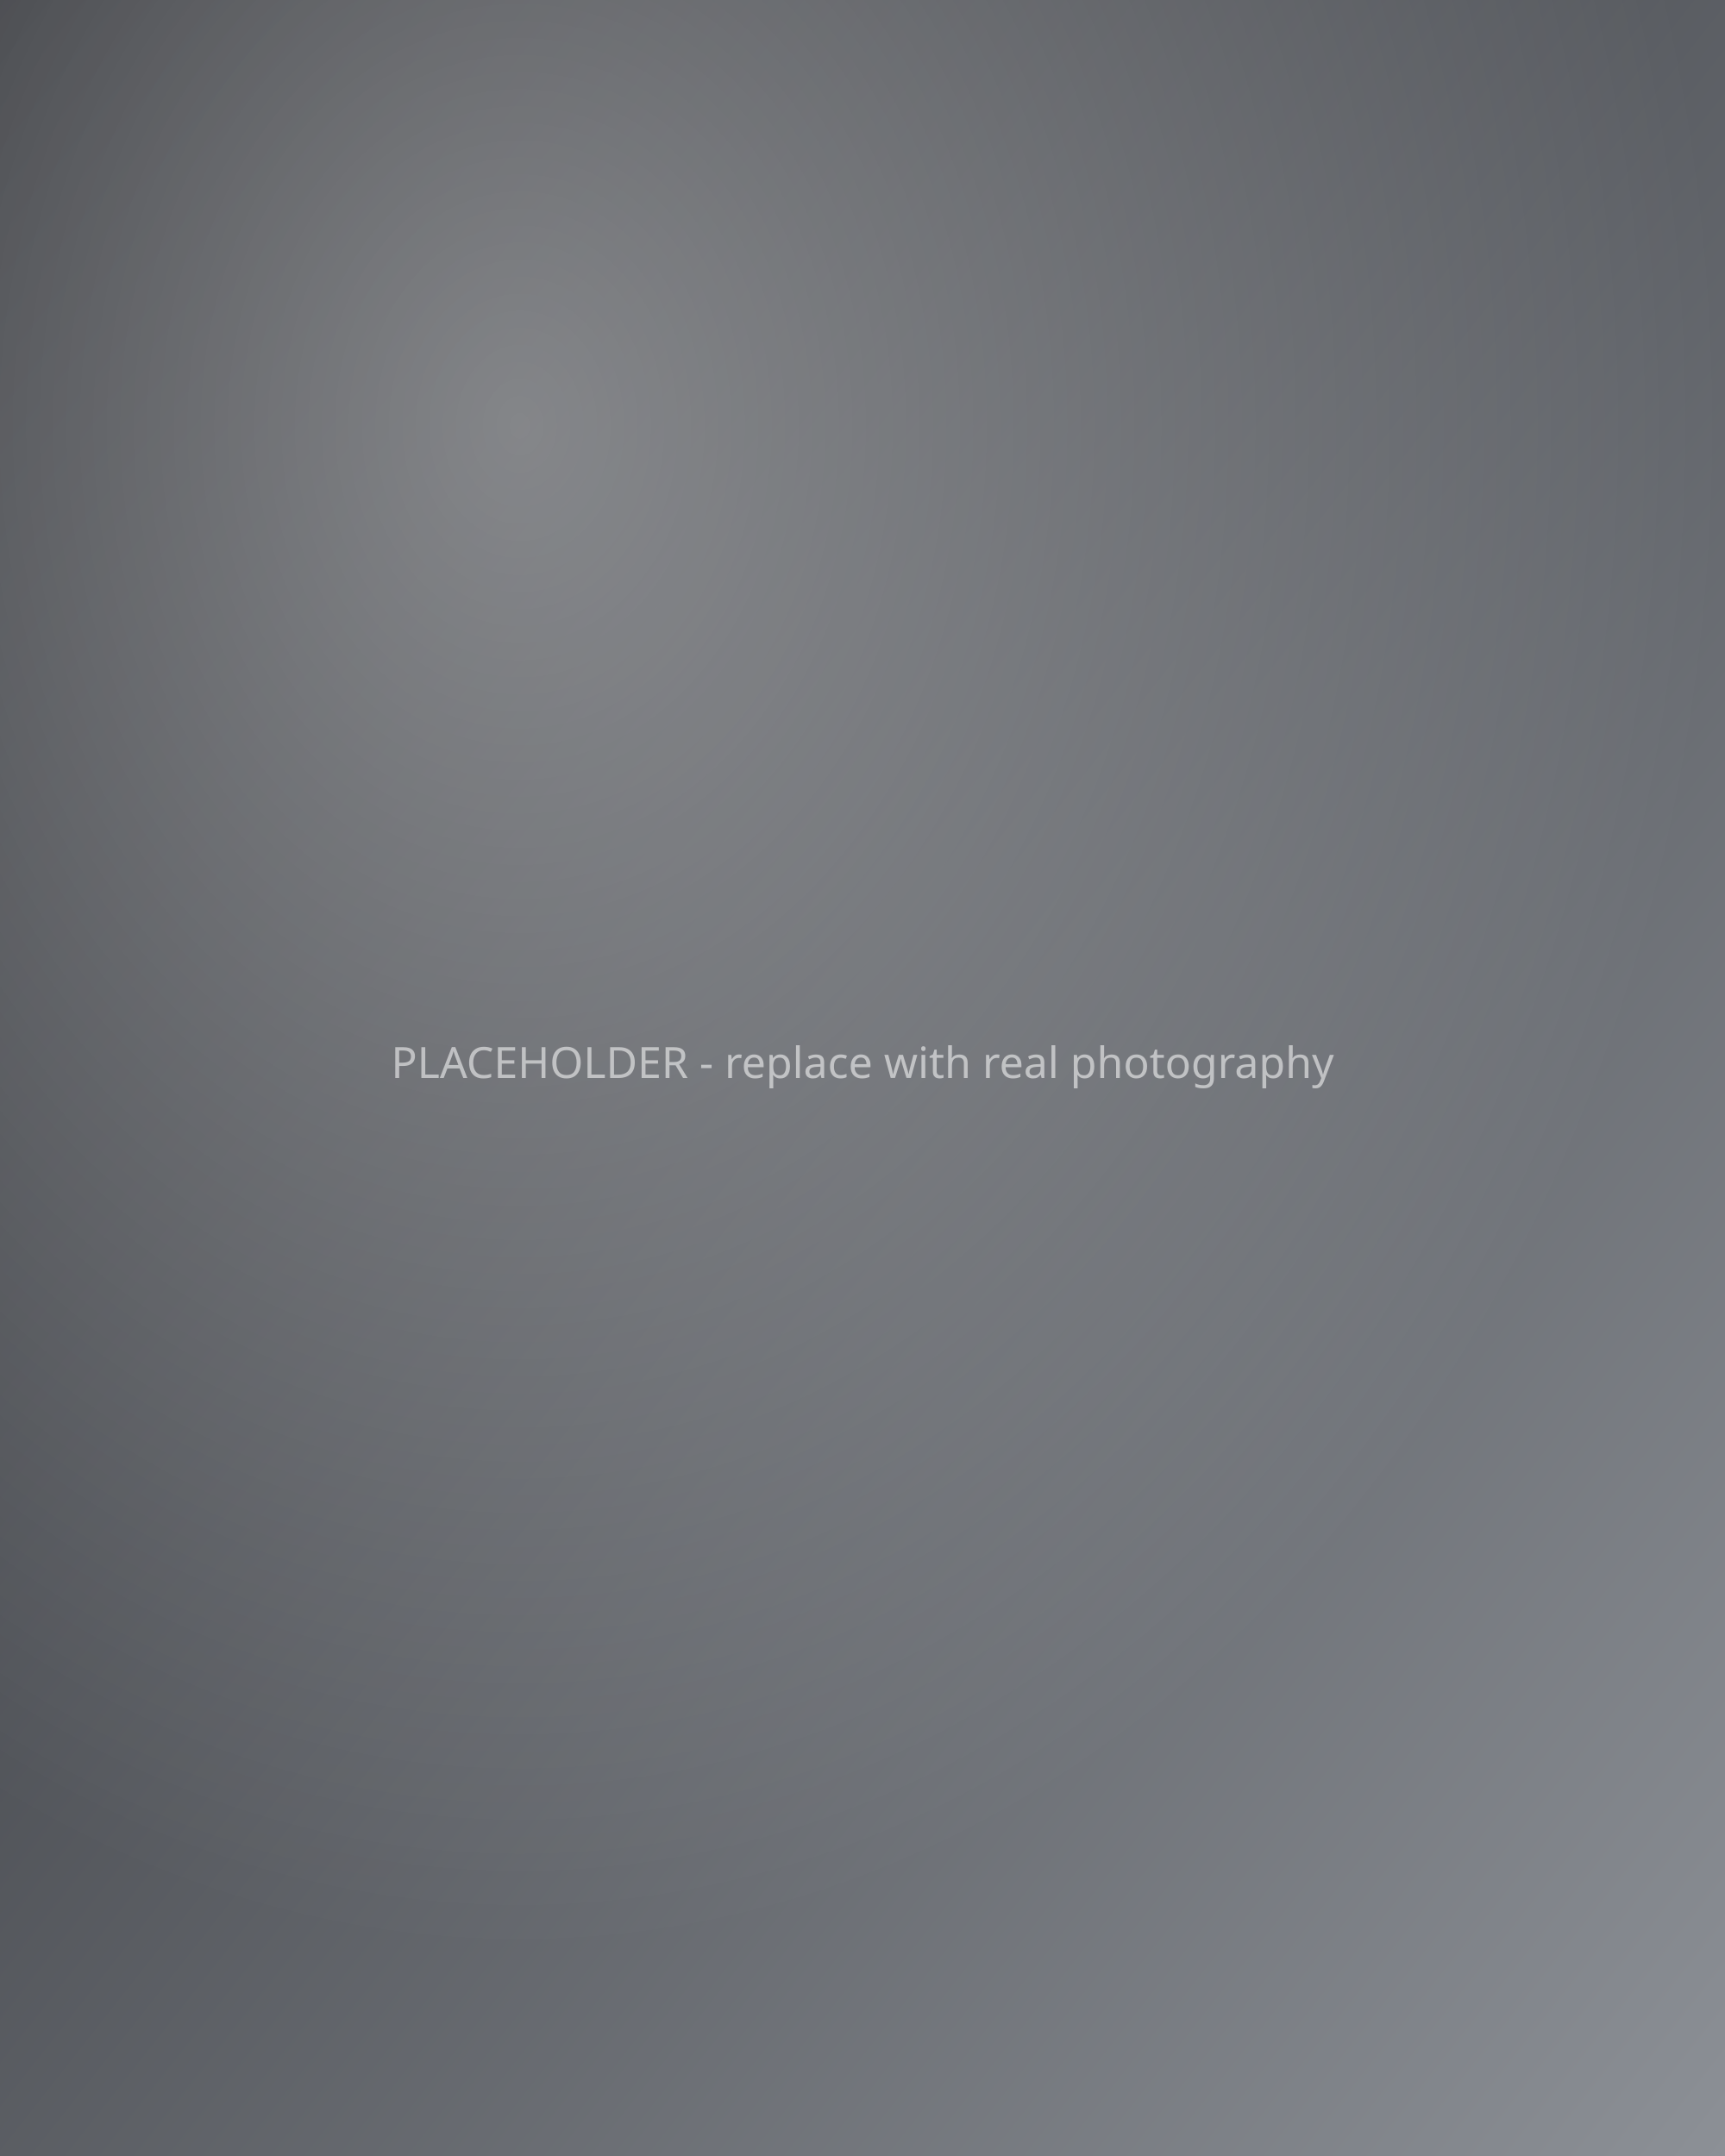
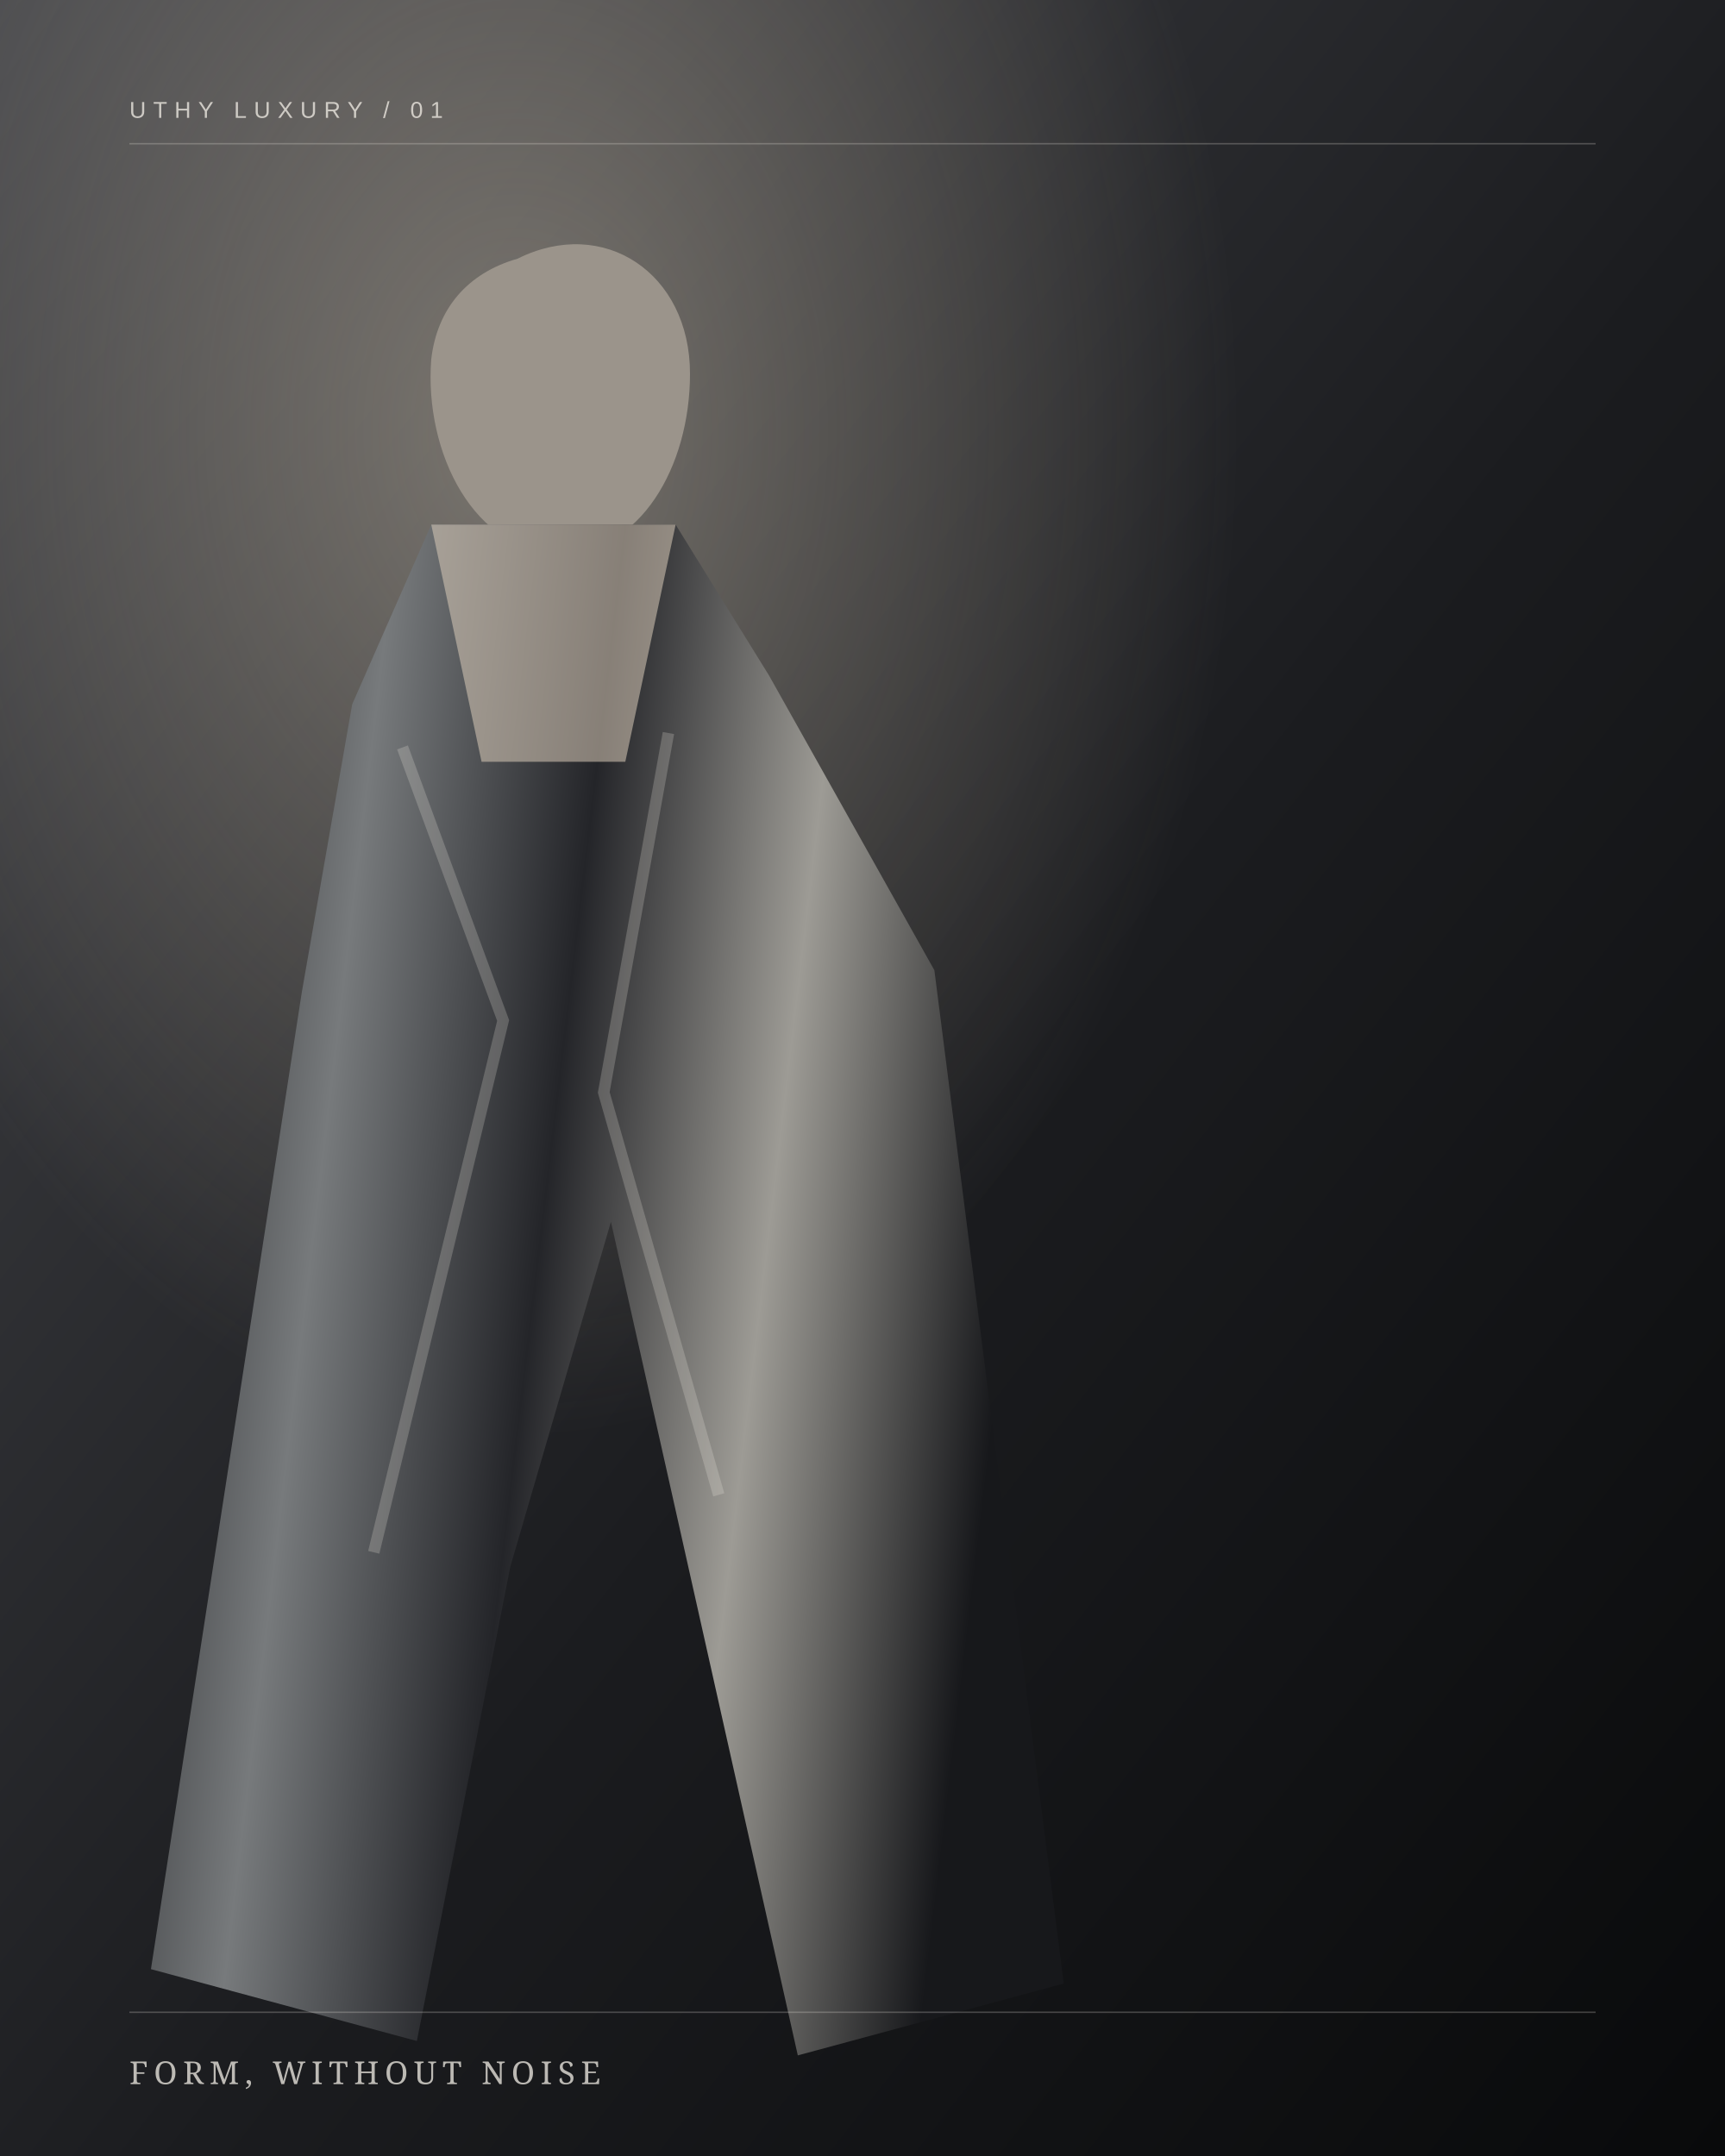
- <svg xmlns="http://www.w3.org/2000/svg" viewBox="0 0 1600 2000" preserveAspectRatio="xMidYMid slice">
+ <svg xmlns="http://www.w3.org/2000/svg" viewBox="0 0 1200 1500" preserveAspectRatio="xMidYMid slice">
  <defs>
-     <linearGradient id="g" x1="0" y1="0" x2="1" y2="1">
-       <stop offset="0" stop-color="#2a2c31" />
-       <stop offset="1" stop-color="#8C9096" />
+     <linearGradient id="bg" x1="0" y1="0" x2="1" y2="1">
+       <stop stop-color="#45464a" />
+       <stop offset=".55" stop-color="#1b1c1f" />
+       <stop offset="1" stop-color="#090a0b" />
    </linearGradient>
-     <radialGradient id="h" cx=".3" cy=".2" r=".7">
-       <stop offset="0" stop-color="#fff" stop-opacity=".35" />
-       <stop offset="1" stop-color="#fff" stop-opacity="0" />
+     <linearGradient id="fabric" x1="0" y1="0" x2="1" y2=".2">
+       <stop stop-color="#17181b" />
+       <stop offset=".26" stop-color="#777a7c" />
+       <stop offset=".5" stop-color="#242529" />
+       <stop offset=".74" stop-color="#9d9b95" />
+       <stop offset="1" stop-color="#17181b" />
+     </linearGradient>
+     <radialGradient id="spot">
+       <stop stop-color="#e6d9c3" stop-opacity=".4" />
+       <stop offset="1" stop-color="#e6d9c3" stop-opacity="0" />
    </radialGradient>
  </defs>
-   <rect width="1600" height="2000" fill="url(#g)" />
-   <rect width="1600" height="2000" fill="url(#h)" />
-   <text x="800" y="1000" text-anchor="middle" font-family="sans-serif" font-size="40" fill="#fff" fill-opacity=".55">PLACEHOLDER - replace with real photography</text>
+   <rect width="1200" height="1500" fill="url(#bg)" />
+   <ellipse cx="360" cy="300" rx="500" ry="700" fill="url(#spot)" />
+   <path d="M360 180C420 150 480 190 480 260C480 325 445 385 390 385C330 385 295 315 300 250C304 215 325 190 360 180Z" fill="#9b948b" />
+   <path d="M300 365L470 365L535 470L650 675L740 1380L555 1430L425 850L355 1090L290 1420L105 1370L210 690L245 490Z" fill="url(#fabric)" />
+   <path d="M300 365L470 365L435 530L335 530Z" fill="#d8cbb8" opacity=".55" />
+   <path d="M280 520L350 710L260 1080M465 510L420 760L500 1040" fill="none" stroke="#f2eee6" stroke-opacity=".22" stroke-width="8" />
+   <path d="M90 100H1110M90 1400H1110" stroke="#f2eee6" stroke-opacity=".24" />
+   <text x="90" y="82" fill="#f2eee6" fill-opacity=".75" font-family="Arial,sans-serif" font-size="16" letter-spacing="5">UTHY LUXURY / 01</text>
+   <text x="90" y="1450" fill="#f2eee6" fill-opacity=".75" font-family="Georgia,serif" font-size="22" letter-spacing="4">FORM, WITHOUT NOISE</text>
</svg>
